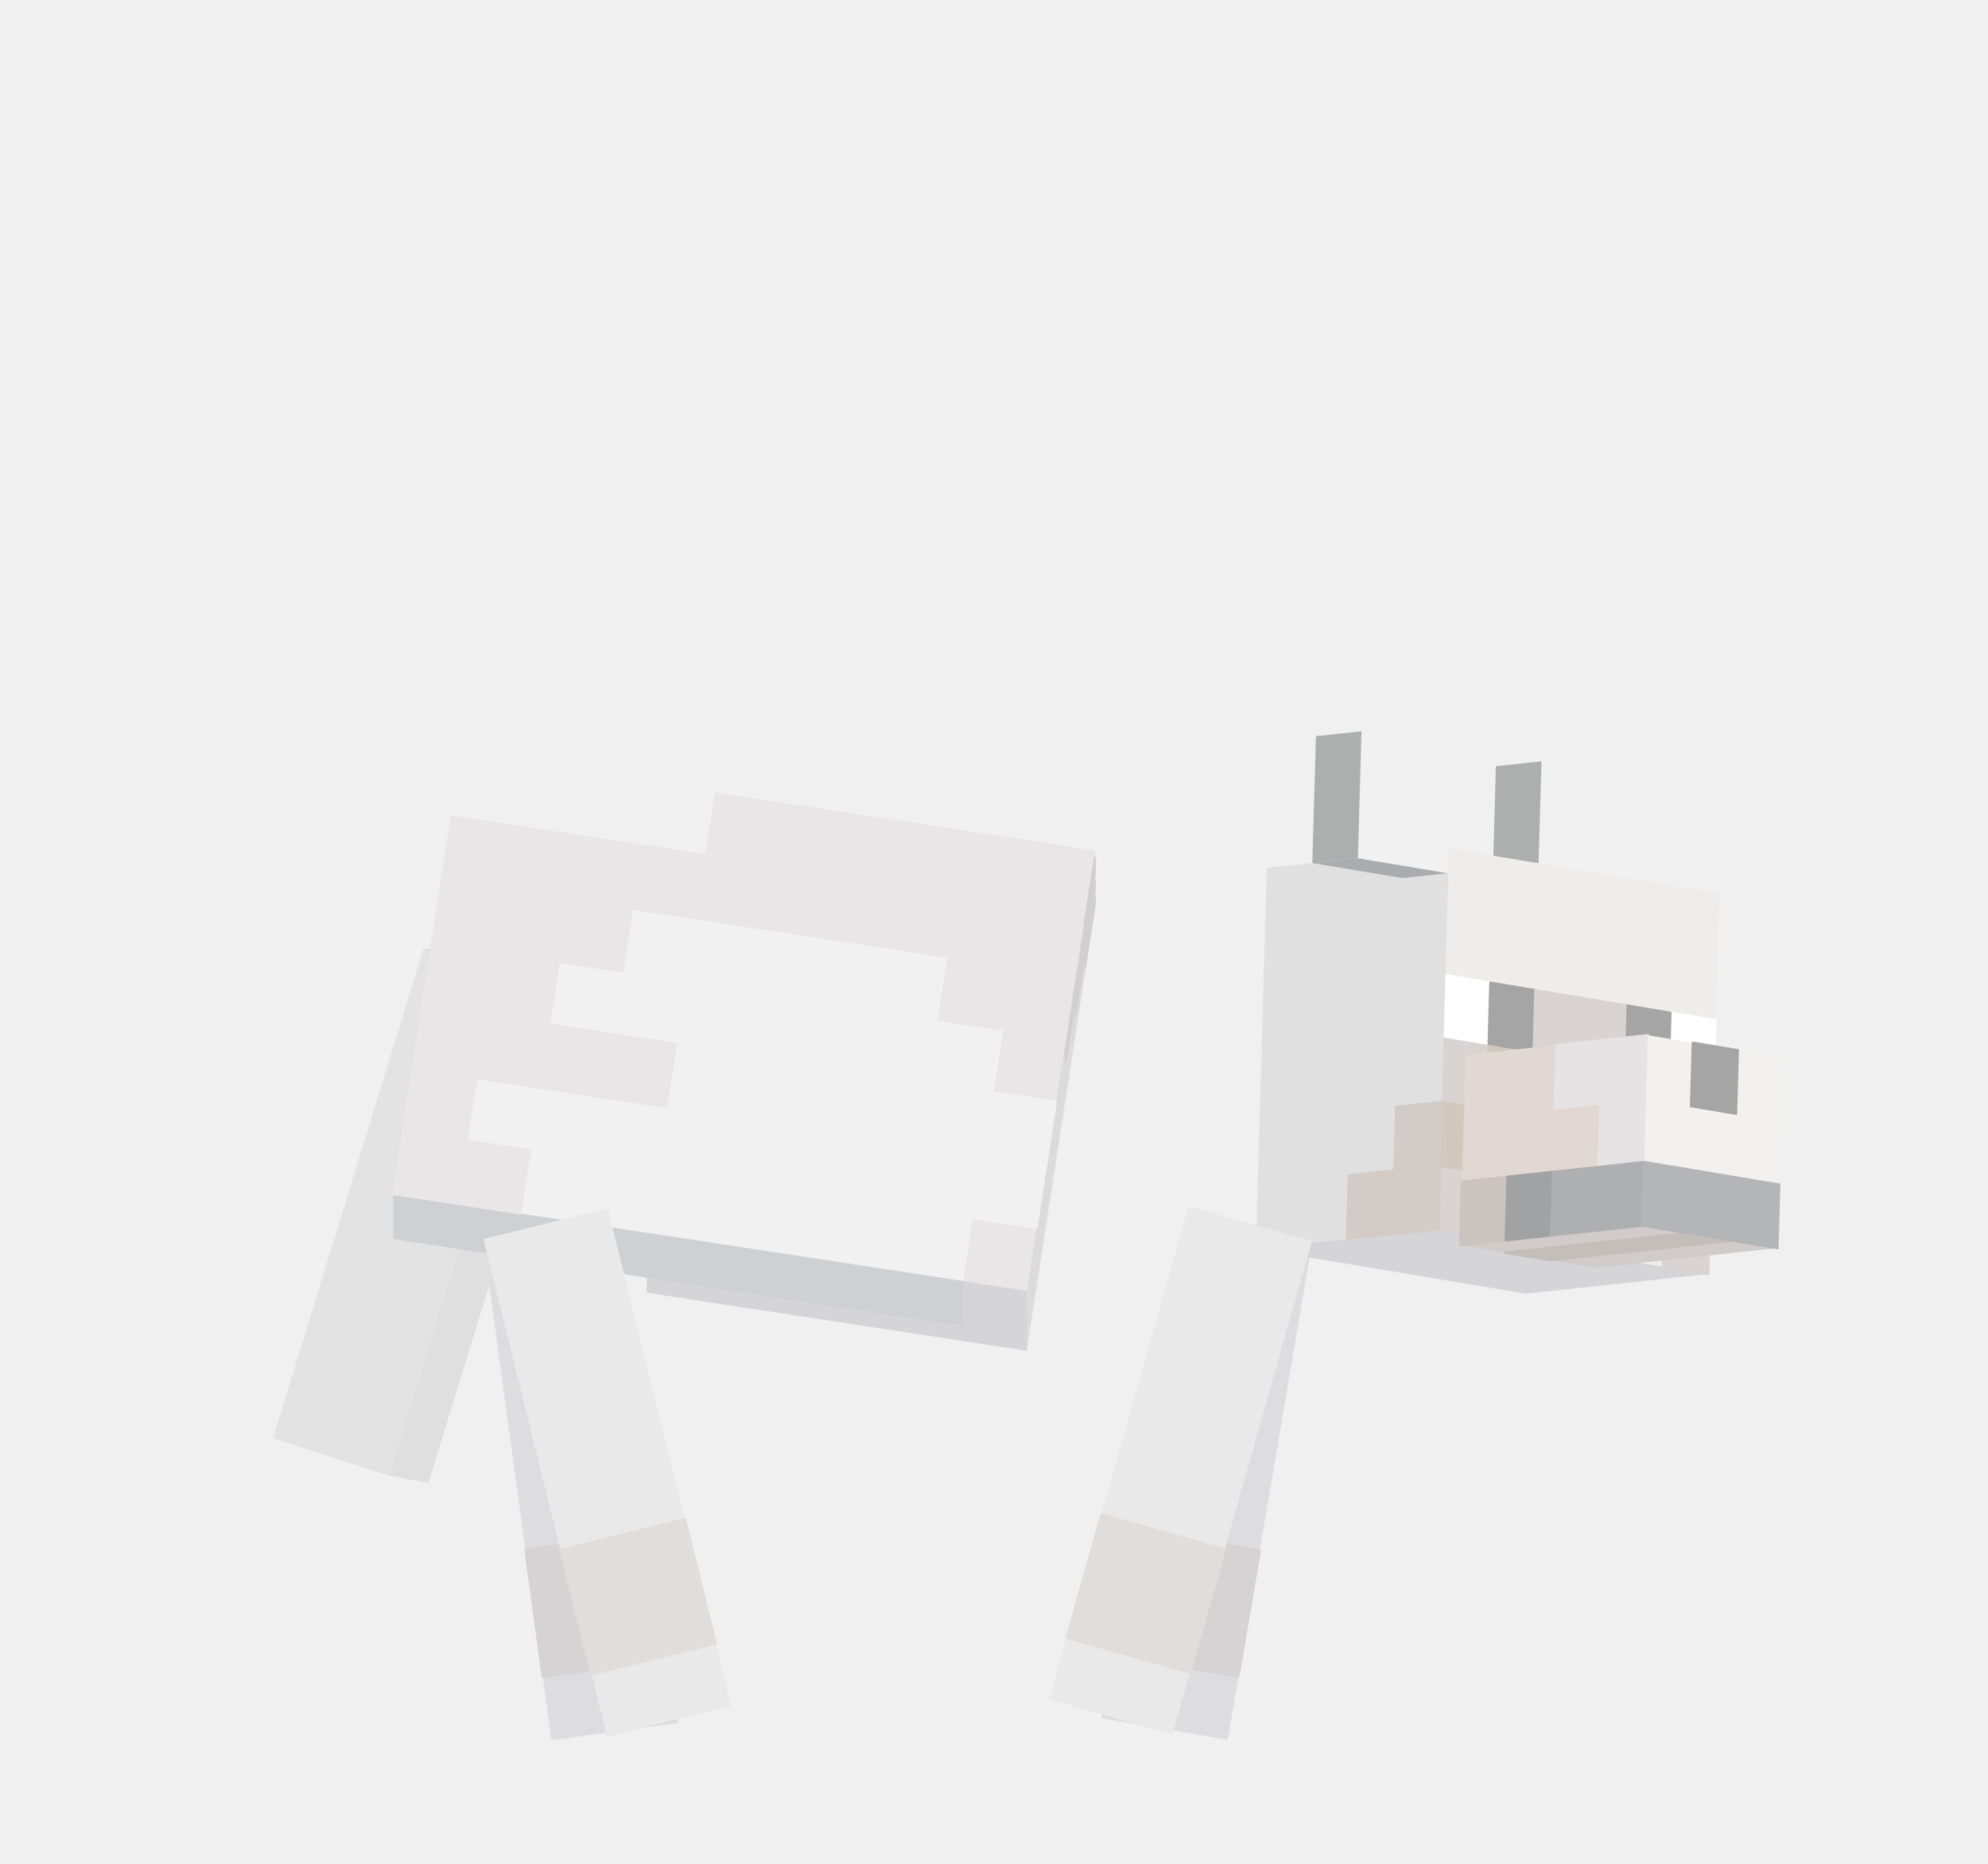
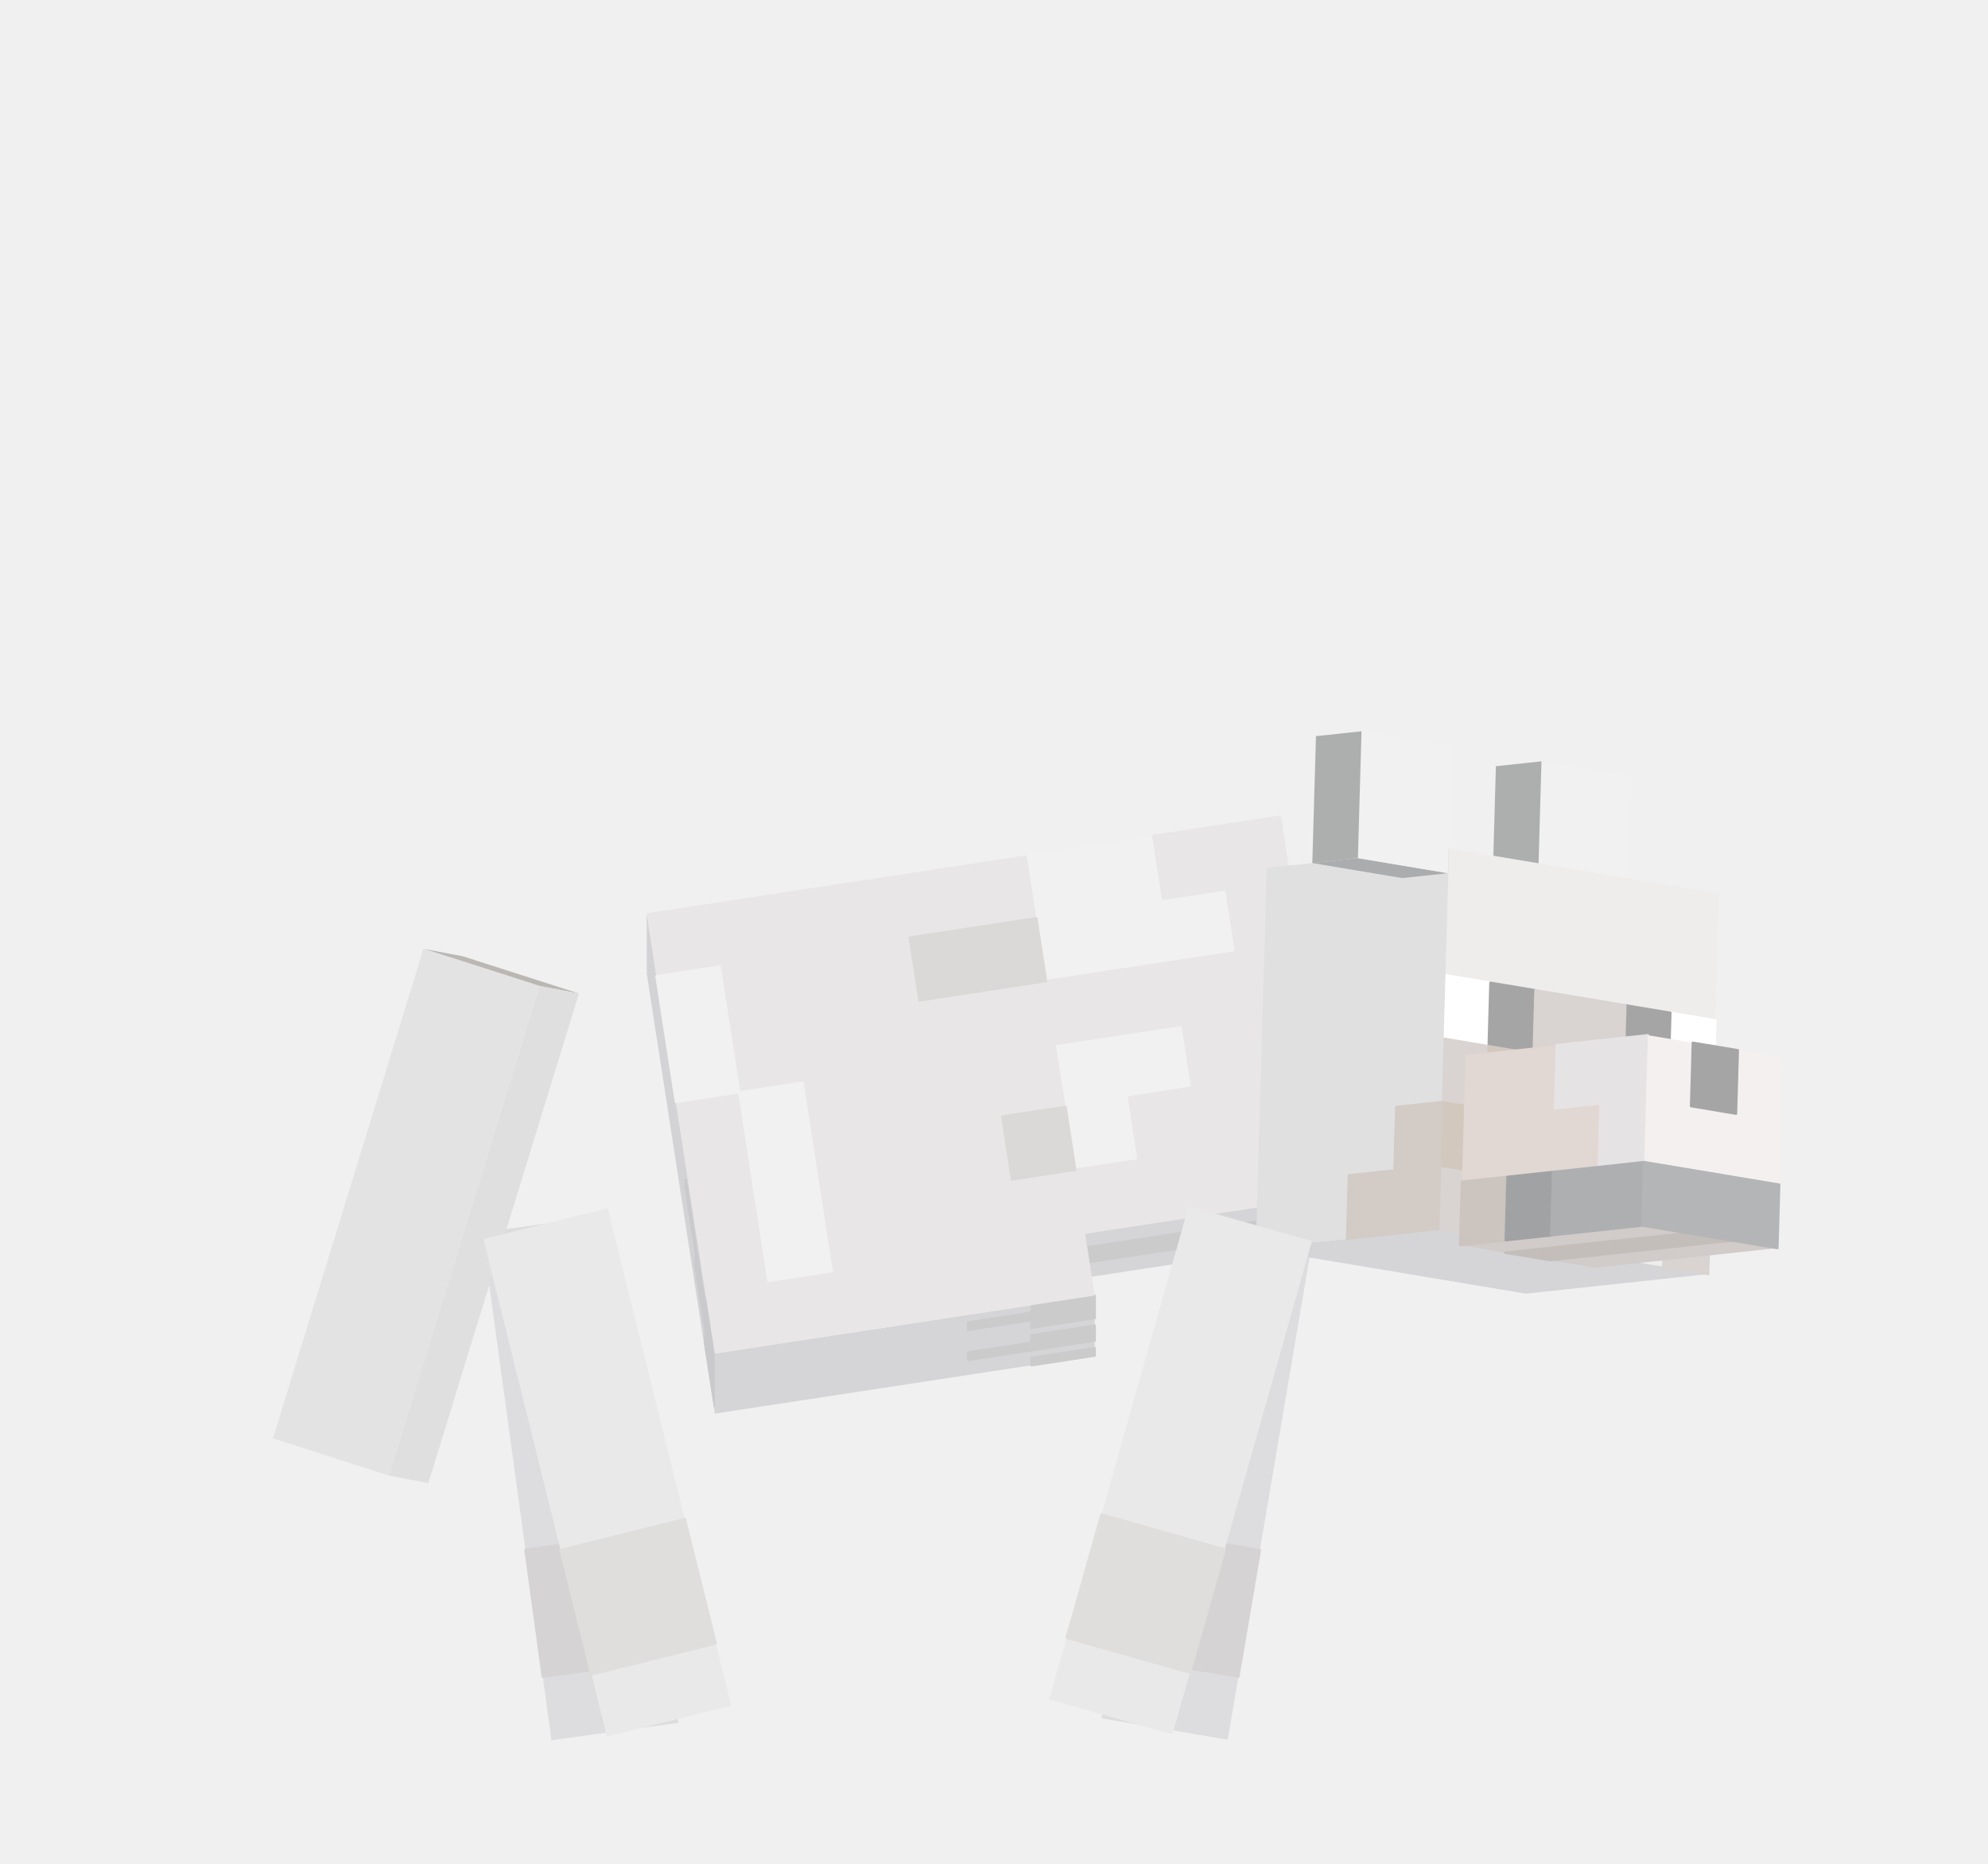
<svg xmlns="http://www.w3.org/2000/svg" viewBox="0 0 512 480" width="512" height="480" role="img" aria-labelledby="hurt-4-title">
  <g id="wolf">
    <g id="ear-left" aria-label="Left ear">
      <g class="face" data-face="bottom">
        <path fill="#abacad" d="M396.07 228.75L419.24 232.62L407.51 233.88L384.33 230.01Z" />
      </g>
      <g class="face" data-face="front">
        <path fill="#f2f1f1" d="M397 196.07L420.17 199.94L419.24 232.62L396.07 228.75Z" />
      </g>
      <g class="face" data-face="nx">
        <path fill="#adaeae" d="M385.26 197.33L397 196.07L396.07 228.75L384.33 230.01Z" />
      </g>
    </g>
    <g id="leg-hind-left" aria-label="Hind left leg">
      <g class="face" data-face="nx">
        <path fill="#dddcde" d="M124.15 317.37L156.85 312.9L174.73 443.69L142.03 448.16Z" />
        <path fill="#d5d3d3" stroke="#d5d3d3" stroke-width=".6" stroke-linejoin="round" d="M135.33 399.11L168.02 394.64L170.26 410.99L137.56 415.46ZM137.56 415.46L170.26 410.99L172.5 427.34L139.8 431.81Z" />
      </g>
    </g>
    <g id="leg-front-left" aria-label="Front left leg">
      <g class="face" data-face="nx">
        <path fill="#dddcde" d="M305.73 312.38L338.27 317.9L316.19 448.04L283.66 442.52Z" />
        <path fill="#d5d3d3" stroke="#d5d3d3" stroke-width=".6" stroke-linejoin="round" d="M291.93 393.72L324.47 399.24L321.71 415.5L289.17 409.98ZM289.17 409.98L321.71 415.5L318.95 431.77L286.41 426.25Z" />
      </g>
    </g>
    <g id="tail" aria-label="Tail">
      <g class="face" data-face="top">
        <path fill="#bbb8b4" d="M109.07 244.35L119.25 246.29L149.11 255.86L138.93 253.92Z" />
      </g>
      <g class="face" data-face="front">
        <path fill="#e0dfe0" d="M138.93 253.92L149.11 255.86L110.33 381.95L100.15 380.01Z" />
      </g>
      <g class="face" data-face="nx">
        <path fill="#e4e3e3" d="M109.07 244.35L138.93 253.92L100.15 380.01L70.3 370.44Z" />
      </g>
    </g>
+     <g id="body" aria-label="Body">
+       <g class="face" data-face="back">
+         <path fill="#d5d5d7" d="M197.9 341.51L197.9 329.9L344.68 307.5L344.68 319.11Z" />
+         <path fill="#cbcbcc" stroke="#cbcbcc" stroke-width=".6" stroke-linejoin="round" d="M197.9 335.7L197.9 333.77L214.21 331.28L214.21 333.21ZM214.21 333.21L214.21 331.28L230.52 328.79L230.52 330.73ZM230.52 332.66L230.52 330.73L246.83 328.24L246.83 330.17ZM246.83 330.17L246.83 328.24L263.13 325.75L263.13 327.68ZM263.13 327.68L263.13 325.75L279.44 323.26L279.44 325.2ZM279.44 325.2L279.44 321.33L295.75 318.84L295.75 322.71ZM295.75 322.71L295.75 318.84L312.06 316.35L312.06 320.22ZM312.06 318.28L312.06 316.35L328.37 313.86L328.37 315.8ZM328.37 315.8L328.37 313.86L344.68 311.37L344.68 313.31Z" />
+       </g>
+       <g class="face" data-face="nx">
+         <path fill="#f2f1f1" d="M197.9 329.9L182.87 232.72L329.64 210.33L344.68 307.5Z" />
+         <path fill="#e8e6e6" stroke="#e8e6e6" stroke-width=".6" stroke-linejoin="round" d="M197.9 329.9L192.89 297.51L209.2 295.02L214.21 327.41ZM214.21 327.41L211.7 311.21L228.01 308.73L230.52 324.92ZM230.52 324.92L228.01 308.73L244.32 306.24L246.83 322.43ZM246.83 322.43L244.32 306.24L260.63 303.75L263.13 319.94ZM263.13 319.94L260.63 303.75L276.94 301.26L279.44 317.46ZM279.44 317.46L276.94 301.26L293.25 298.77L295.75 314.97ZM271.93 268.87L269.42 252.67L285.73 250.18L288.23 266.38ZM295.75 314.97L290.74 282.58L307.05 280.09L312.06 312.48ZM288.23 266.38L285.73 250.18L302.04 247.69L304.54 263.89ZM312.06 312.48L302.04 247.69L318.35 245.21L328.37 309.99ZM299.53 231.5L297.03 215.3L313.33 212.81L315.84 229.01ZM328.37 309.99L313.33 212.81L329.64 210.33L344.68 307.5Z" />
+       </g>
+     </g>
    <g id="mane" aria-label="Mane">
      <g class="face" data-face="top">
-         <path fill="#dbdbdc" d="M281.95 219.01L281.95 234.49L264.41 347.87L264.41 332.39Z" />
-         <path fill="#d1cfd0" stroke="#d1cfd0" stroke-width=".6" stroke-linejoin="round" d="M281.95 220.95L281.95 224.82L279.44 241.02L279.44 237.15ZM281.95 226.75L281.95 228.69L279.44 244.89L279.44 242.95ZM281.95 230.62L281.95 232.56L279.44 248.76L279.44 246.82ZM279.44 239.08L279.44 241.02L276.94 257.21L276.94 255.28ZM279.44 242.95L279.44 244.89L276.94 261.08L276.94 259.15ZM276.94 255.28L276.94 257.21L274.43 273.41L274.43 271.47Z" />
+         <path fill="#d3d3d6" d="M184.1 348.58L184.1 364.06L166.56 250.69L166.56 235.21Z" />
+         <path fill="#cac9cb" stroke="#cac9cb" stroke-width=".6" stroke-linejoin="round" d="M184.1 350.52L184.1 354.39L181.59 338.19L181.59 334.32ZM184.1 356.32L184.1 358.26L181.59 342.06L181.59 340.13ZM184.1 360.19L184.1 362.13L181.59 345.93L181.59 344ZM181.59 336.26L181.59 338.19L179.09 322L179.09 320.06ZM181.59 340.13L181.59 342.06L179.09 325.87L179.09 323.93ZM179.09 320.06L179.09 322L176.58 305.8L176.58 303.86Z" />
      </g>
-       <g class="face" data-face="front">
-         <path fill="#d5d5d7" d="M264.41 332.39L264.41 347.87L166.56 332.94L166.56 317.46Z" />
+       <g class="face" data-face="back">
+         <path fill="#d5d5d7" d="M184.1 364.06L184.1 348.58L281.95 333.65L281.95 349.13Z" />
+         <path fill="#cbcbcc" stroke="#cbcbcc" stroke-width=".6" stroke-linejoin="round" d="M249.33 350.24L249.33 348.3L265.64 345.82L265.64 347.75ZM249.33 342.5L249.33 340.56L265.64 338.08L265.64 340.01ZM265.64 351.62L265.64 349.69L281.95 347.2L281.95 349.13ZM265.64 347.75L265.64 343.88L281.95 341.39L281.95 345.26ZM265.64 341.95L265.64 336.14L281.95 333.65L281.95 339.46Z" />
      </g>
      <g class="face" data-face="nx">
-         <path fill="#e8e6e6" d="M281.95 219.01L264.41 332.39L166.56 317.46L184.1 204.08Z" />
-         <path fill="#f2f1f1" stroke="#f2f1f1" stroke-width=".6" stroke-linejoin="round" d="M271.93 283.8L266.91 316.19L250.61 313.7L255.62 281.31ZM263.13 232.72L255.62 281.31L239.31 278.82L246.83 230.23Z" />
-         <path fill="#dbd9d7" stroke="#dbd9d7" stroke-width=".6" stroke-linejoin="round" d="M204.19 290.04L201.68 306.24L185.37 303.75L187.88 287.55ZM195.39 238.96L192.89 255.16L176.58 252.67L179.09 236.48ZM187.88 287.55L185.37 303.75L169.06 301.26L171.57 285.06Z" />
-       </g>
-     </g>
-     <g id="body" aria-label="Body">
-       <g class="face" data-face="front">
-         <path fill="#cfd0d2" d="M248.1 329.9L248.1 341.51L101.32 319.11L101.32 307.5Z" />
-       </g>
-       <g class="face" data-face="nx">
-         <path fill="#f2f1f1" d="M263.13 232.72L248.1 329.9L101.32 307.5L116.36 210.33Z" />
-         <path fill="#e8e6e6" stroke="#e8e6e6" stroke-width=".6" stroke-linejoin="round" d="M263.13 232.72L258.12 265.11L241.81 262.63L246.83 230.23ZM246.83 230.23L244.32 246.43L228.01 243.94L230.52 227.74ZM230.52 227.74L228.01 243.94L211.7 241.45L214.21 225.26ZM214.21 225.26L211.7 241.45L195.39 238.96L197.9 222.77ZM197.9 222.77L195.39 238.96L179.09 236.48L181.59 220.28ZM181.59 220.28L179.09 236.48L162.78 233.99L165.28 217.79ZM174.07 268.87L171.57 285.06L155.26 282.58L157.77 266.38ZM165.28 217.79L160.27 250.18L143.96 247.69L148.97 215.3ZM157.77 266.38L155.26 282.58L138.95 280.09L141.46 263.89ZM148.97 215.3L138.95 280.09L122.64 277.6L132.67 212.81ZM136.45 296.28L133.94 312.48L117.63 309.99L120.14 293.79ZM132.67 212.81L117.63 309.99L101.32 307.5L116.36 210.33Z" />
+         <path fill="#e8e6e6" d="M184.1 348.58L166.56 235.21L264.41 220.28L281.95 333.65Z" />
+         <path fill="#f2f1f1" stroke="#f2f1f1" stroke-width=".6" stroke-linejoin="round" d="M174.07 283.8L169.06 251.41L185.37 248.92L190.38 281.31ZM197.9 329.9L190.38 281.31L206.69 278.82L214.21 327.41Z" />
+         <path fill="#dbd9d7" stroke="#dbd9d7" stroke-width=".6" stroke-linejoin="round" d="M236.8 257.65L234.3 241.45L250.61 238.96L253.11 255.16ZM260.63 303.75L258.12 287.55L274.43 285.06L276.94 301.26ZM253.11 255.16L250.61 238.96L266.91 236.48L269.42 252.67Z" />
      </g>
    </g>
    <g id="head" aria-label="Head">
      <g class="face" data-face="bottom">
        <path fill="#d5d5d7" d="M370.41 316.51L439.93 328.12L392.97 333.17L323.45 321.56Z" />
      </g>
      <g class="face" data-face="front">
        <path fill="#eeedec" d="M373.2 218.48L442.72 230.09L439.93 328.12L370.41 316.51Z" />
        <path fill="#ffffff" stroke="#ffffff" stroke-width=".6" stroke-linejoin="round" d="M372.27 251.16L383.85 253.09L383.39 269.43L371.8 267.49ZM430.2 260.83L441.79 262.77L441.32 279.1L429.74 277.17Z" />
        <path fill="#a5a5a6" stroke="#a5a5a6" stroke-width=".6" stroke-linejoin="round" d="M383.85 253.09L395.44 255.03L394.98 271.36L383.39 269.43ZM418.61 258.9L430.2 260.83L429.74 277.17L418.15 275.23Z" />
        <path fill="#d9d3d1" stroke="#d9d3d1" stroke-width=".6" stroke-linejoin="round" d="M395.44 255.03L418.61 258.9L418.15 275.23L394.98 271.36ZM371.8 267.49L383.39 269.43L382.92 285.77L371.34 283.83ZM394.98 271.36L418.15 275.23L417.68 291.57L394.51 287.7ZM429.74 277.17L441.32 279.1L440.86 295.44L429.27 293.51ZM382.92 285.77L429.27 293.51L428.81 309.84L382.46 302.1ZM370.87 300.17L382.46 302.1L381.99 318.44L370.41 316.51ZM428.81 309.84L440.39 311.78L439.93 328.12L428.34 326.18Z" />
        <path fill="#d3c8bd" stroke="#d3c8bd" stroke-width=".6" stroke-linejoin="round" d="M383.39 269.43L394.98 271.36L394.51 287.7L382.92 285.77ZM418.15 275.23L429.74 277.17L429.27 293.51L417.68 291.57ZM371.34 283.83L382.92 285.77L382.46 302.1L370.87 300.17ZM429.27 293.51L440.86 295.44L440.39 311.78L428.81 309.84Z" />
      </g>
      <g class="face" data-face="nx">
        <path fill="#e0e0e1" d="M326.25 223.53L373.2 218.48L370.41 316.51L323.45 321.56Z" />
        <path fill="#d2cbc6" stroke="#d2cbc6" stroke-width=".6" stroke-linejoin="round" d="M359.6 285.09L371.34 283.83L370.87 300.17L359.13 301.43ZM347.4 302.69L370.87 300.17L370.41 316.51L346.93 319.03Z" />
      </g>
    </g>
    <g id="ear-right" aria-label="Right ear">
      <g class="face" data-face="bottom">
        <path fill="#abacad" d="M349.72 221.01L372.9 224.88L361.16 226.14L337.98 222.27Z" />
      </g>
      <g class="face" data-face="front">
        <path fill="#f2f1f1" d="M350.65 188.33L373.83 192.2L372.9 224.88L349.72 221.01Z" />
      </g>
      <g class="face" data-face="nx">
        <path fill="#adaeae" d="M338.92 189.59L350.65 188.33L349.72 221.01L337.98 222.27Z" />
      </g>
    </g>
    <g id="leg-hind-right" aria-label="Hind right leg">
      <g class="face" data-face="nx">
        <path fill="#eae9e9" d="M124.49 319.11L156.51 311.16L188.32 439.27L156.3 447.22Z" />
        <path fill="#e0dedc" stroke="#e0dedc" stroke-width=".6" stroke-linejoin="round" d="M144.37 399.18L176.39 391.23L180.37 407.24L148.34 415.2ZM148.34 415.2L180.37 407.24L184.35 423.26L152.32 431.21Z" />
      </g>
    </g>
    <g id="leg-front-right" aria-label="Front right leg">
      <g class="face" data-face="nx">
        <path fill="#eae9e9" d="M306.12 310.65L337.88 319.63L301.97 446.65L270.21 437.67Z" />
        <path fill="#e0dedc" stroke="#e0dedc" stroke-width=".6" stroke-linejoin="round" d="M283.68 390.04L315.43 399.02L310.94 414.89L279.19 405.92ZM279.19 405.92L310.94 414.89L306.46 430.77L274.7 421.79Z" />
      </g>
    </g>
    <g id="muzzle" aria-label="Muzzle">
      <g class="face" data-face="bottom">
        <path fill="#d1cbc9" d="M423 315.62L457.76 321.43L410.81 326.48L376.05 320.67Z" />
        <path fill="#c4bebb" stroke="#c4bebb" stroke-width=".6" stroke-linejoin="round" d="M434.59 317.56L446.17 319.49L434.44 320.75L422.85 318.82ZM422.85 318.82L434.44 320.75L422.7 322.02L411.11 320.08ZM411.11 320.08L422.7 322.02L410.96 323.28L399.37 321.34ZM399.37 321.34L410.96 323.28L399.22 324.54L387.64 322.61Z" />
      </g>
      <g class="face" data-face="nx">
        <path fill="#e1d7d3" d="M377.44 271.66L424.4 266.61L423 315.62L376.05 320.67Z" />
        <path fill="#e6e3e4" stroke="#e6e3e4" stroke-width=".6" stroke-linejoin="round" d="M400.92 269.13L424.4 266.61L423.93 282.95L400.46 285.47ZM412.19 284.21L423.93 282.95L423.47 299.28L411.73 300.55Z" />
        <path fill="#cbc4bf" stroke="#cbc4bf" stroke-width=".6" stroke-linejoin="round" d="M376.51 304.33L388.25 303.07L387.79 319.41L376.05 320.67Z" />
        <path fill="#a1a2a4" stroke="#a1a2a4" stroke-width=".6" stroke-linejoin="round" d="M388.25 303.07L399.99 301.81L399.52 318.15L387.79 319.41Z" />
        <path fill="#adafb1" stroke="#adafb1" stroke-width=".6" stroke-linejoin="round" d="M399.99 301.81L423.47 299.28L423 315.62L399.52 318.15Z" />
      </g>
      <g class="face" data-face="front">
        <path fill="#f5f0f0" d="M424.4 266.61L459.16 272.41L457.76 321.43L423 315.62Z" />
        <path fill="#a5a5a6" stroke="#a5a5a6" stroke-width=".6" stroke-linejoin="round" d="M435.98 268.54L447.57 270.48L447.1 286.82L435.52 284.88Z" />
        <path fill="#b4b5b6" stroke="#b4b5b6" stroke-width=".6" stroke-linejoin="round" d="M423.47 299.28L458.23 305.09L457.76 321.43L423 315.62Z" />
      </g>
    </g>
  </g>
</svg>
